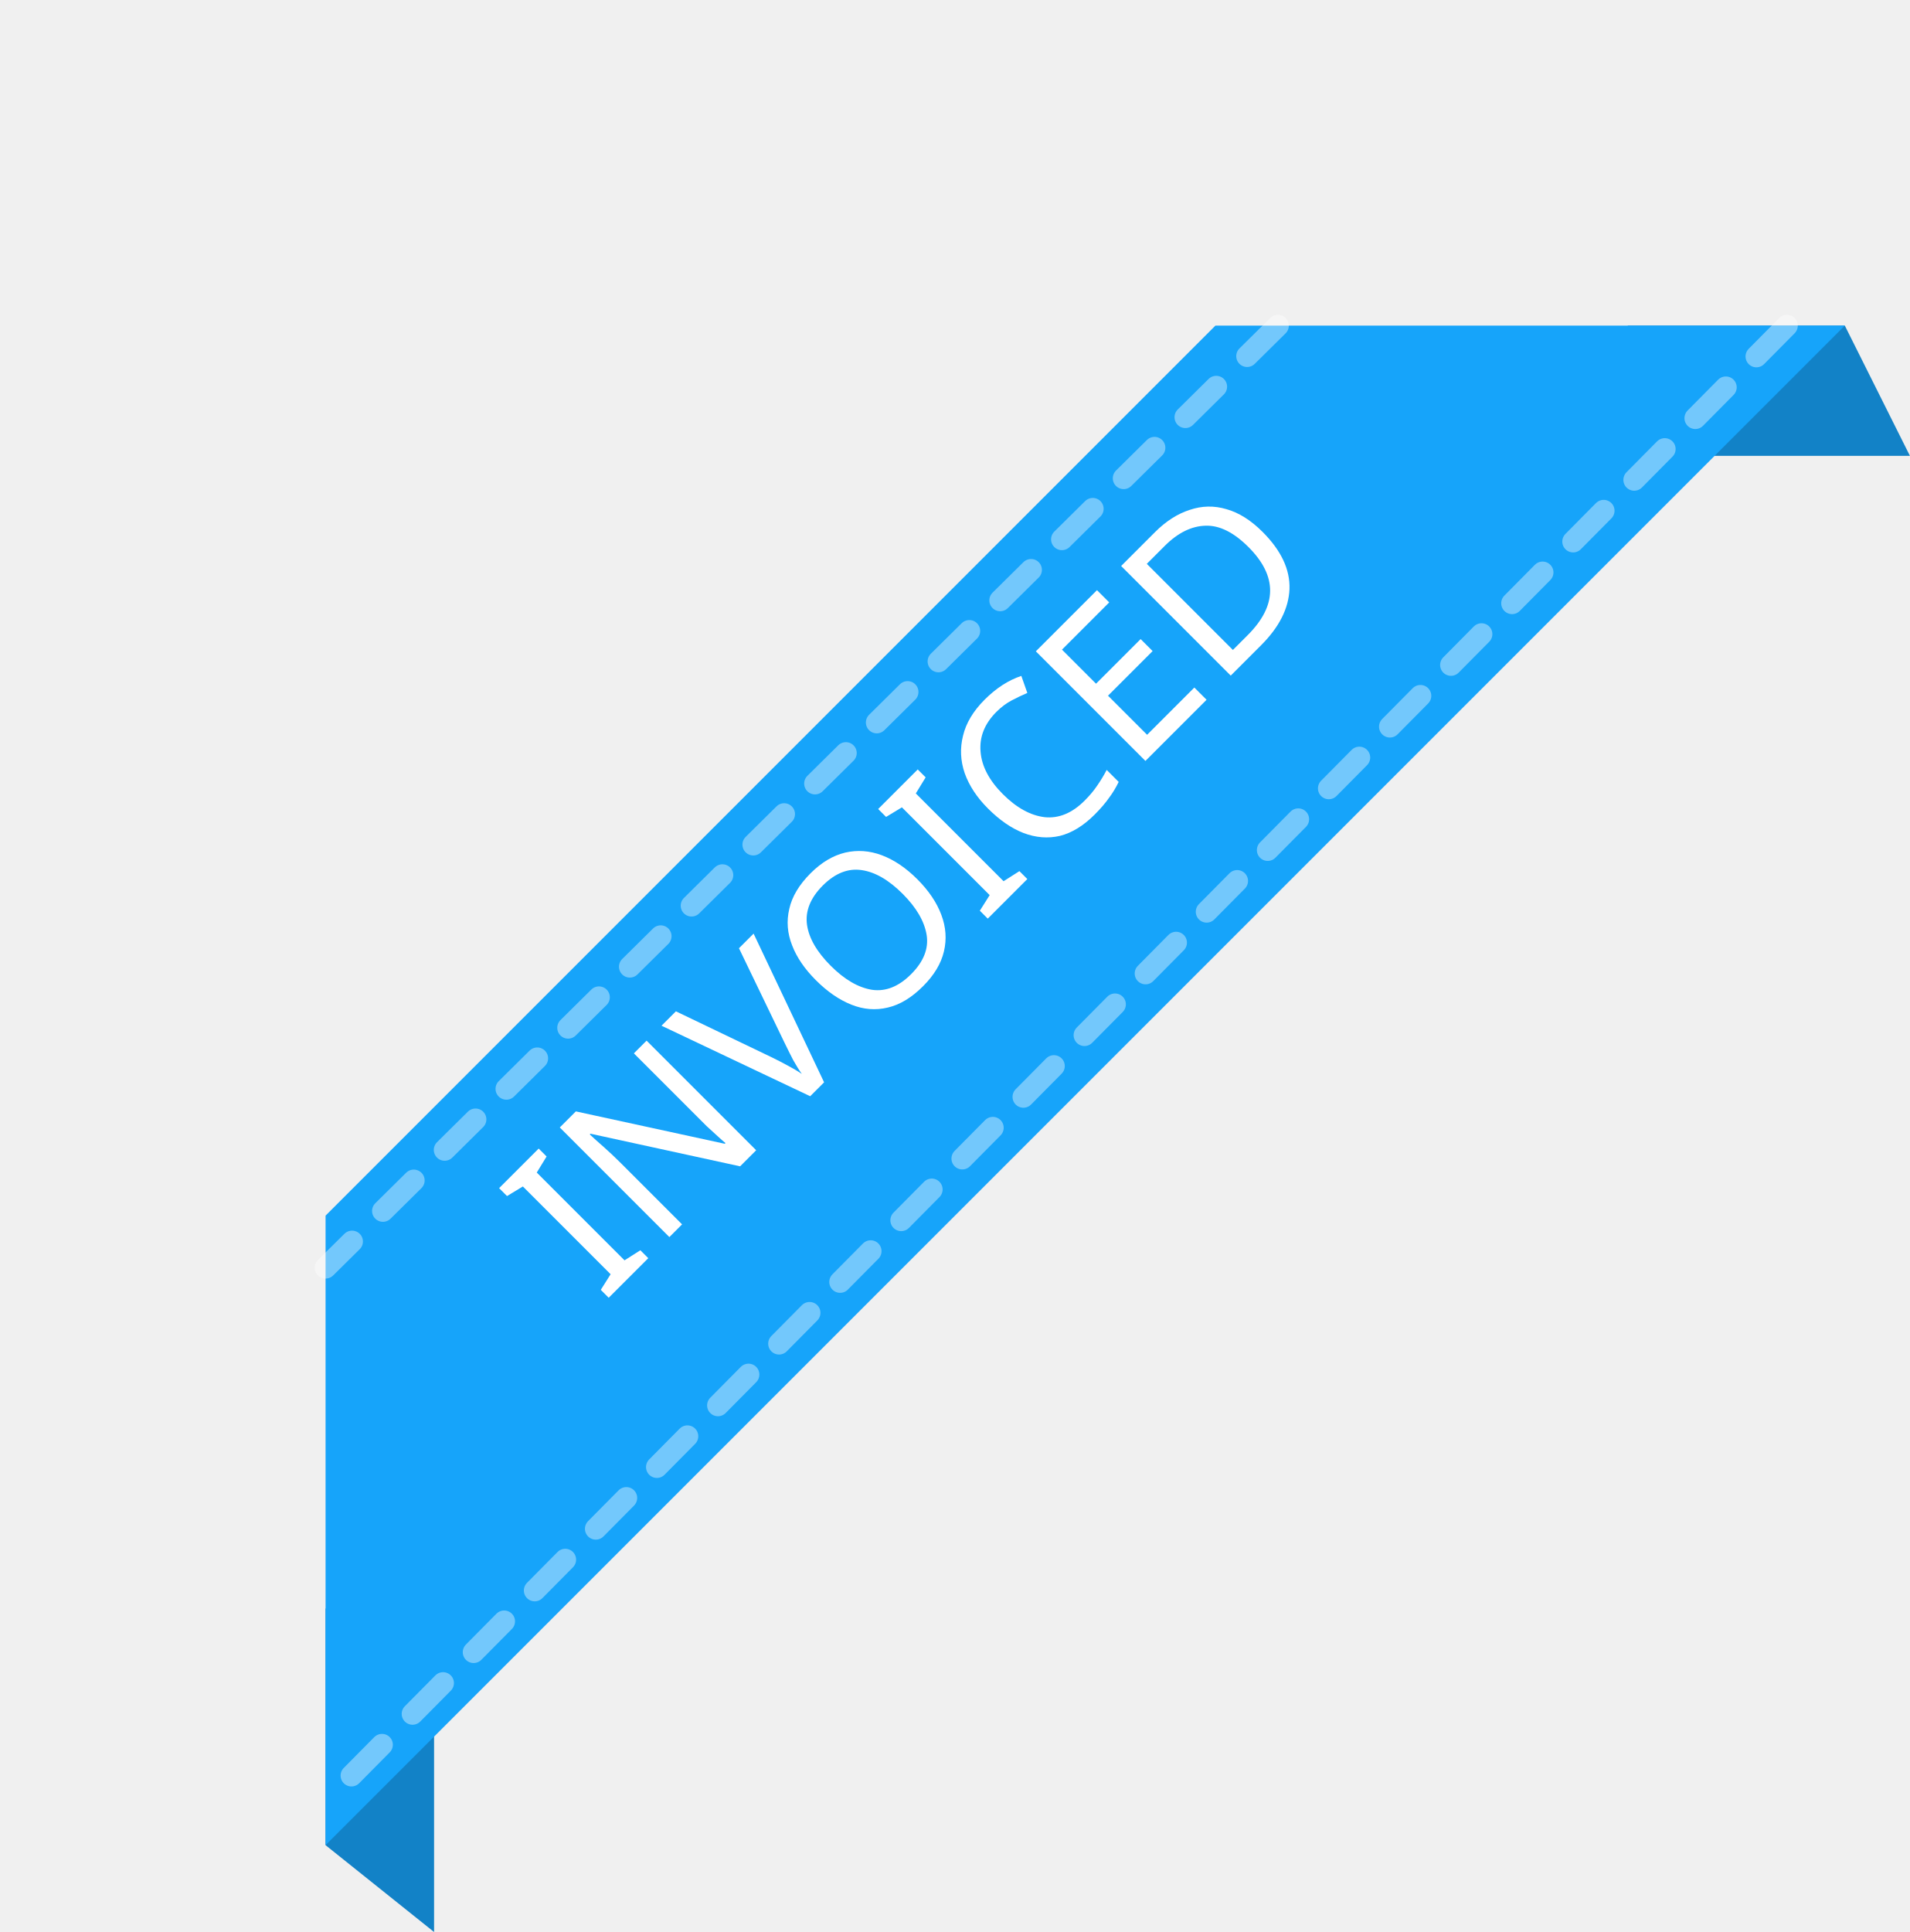
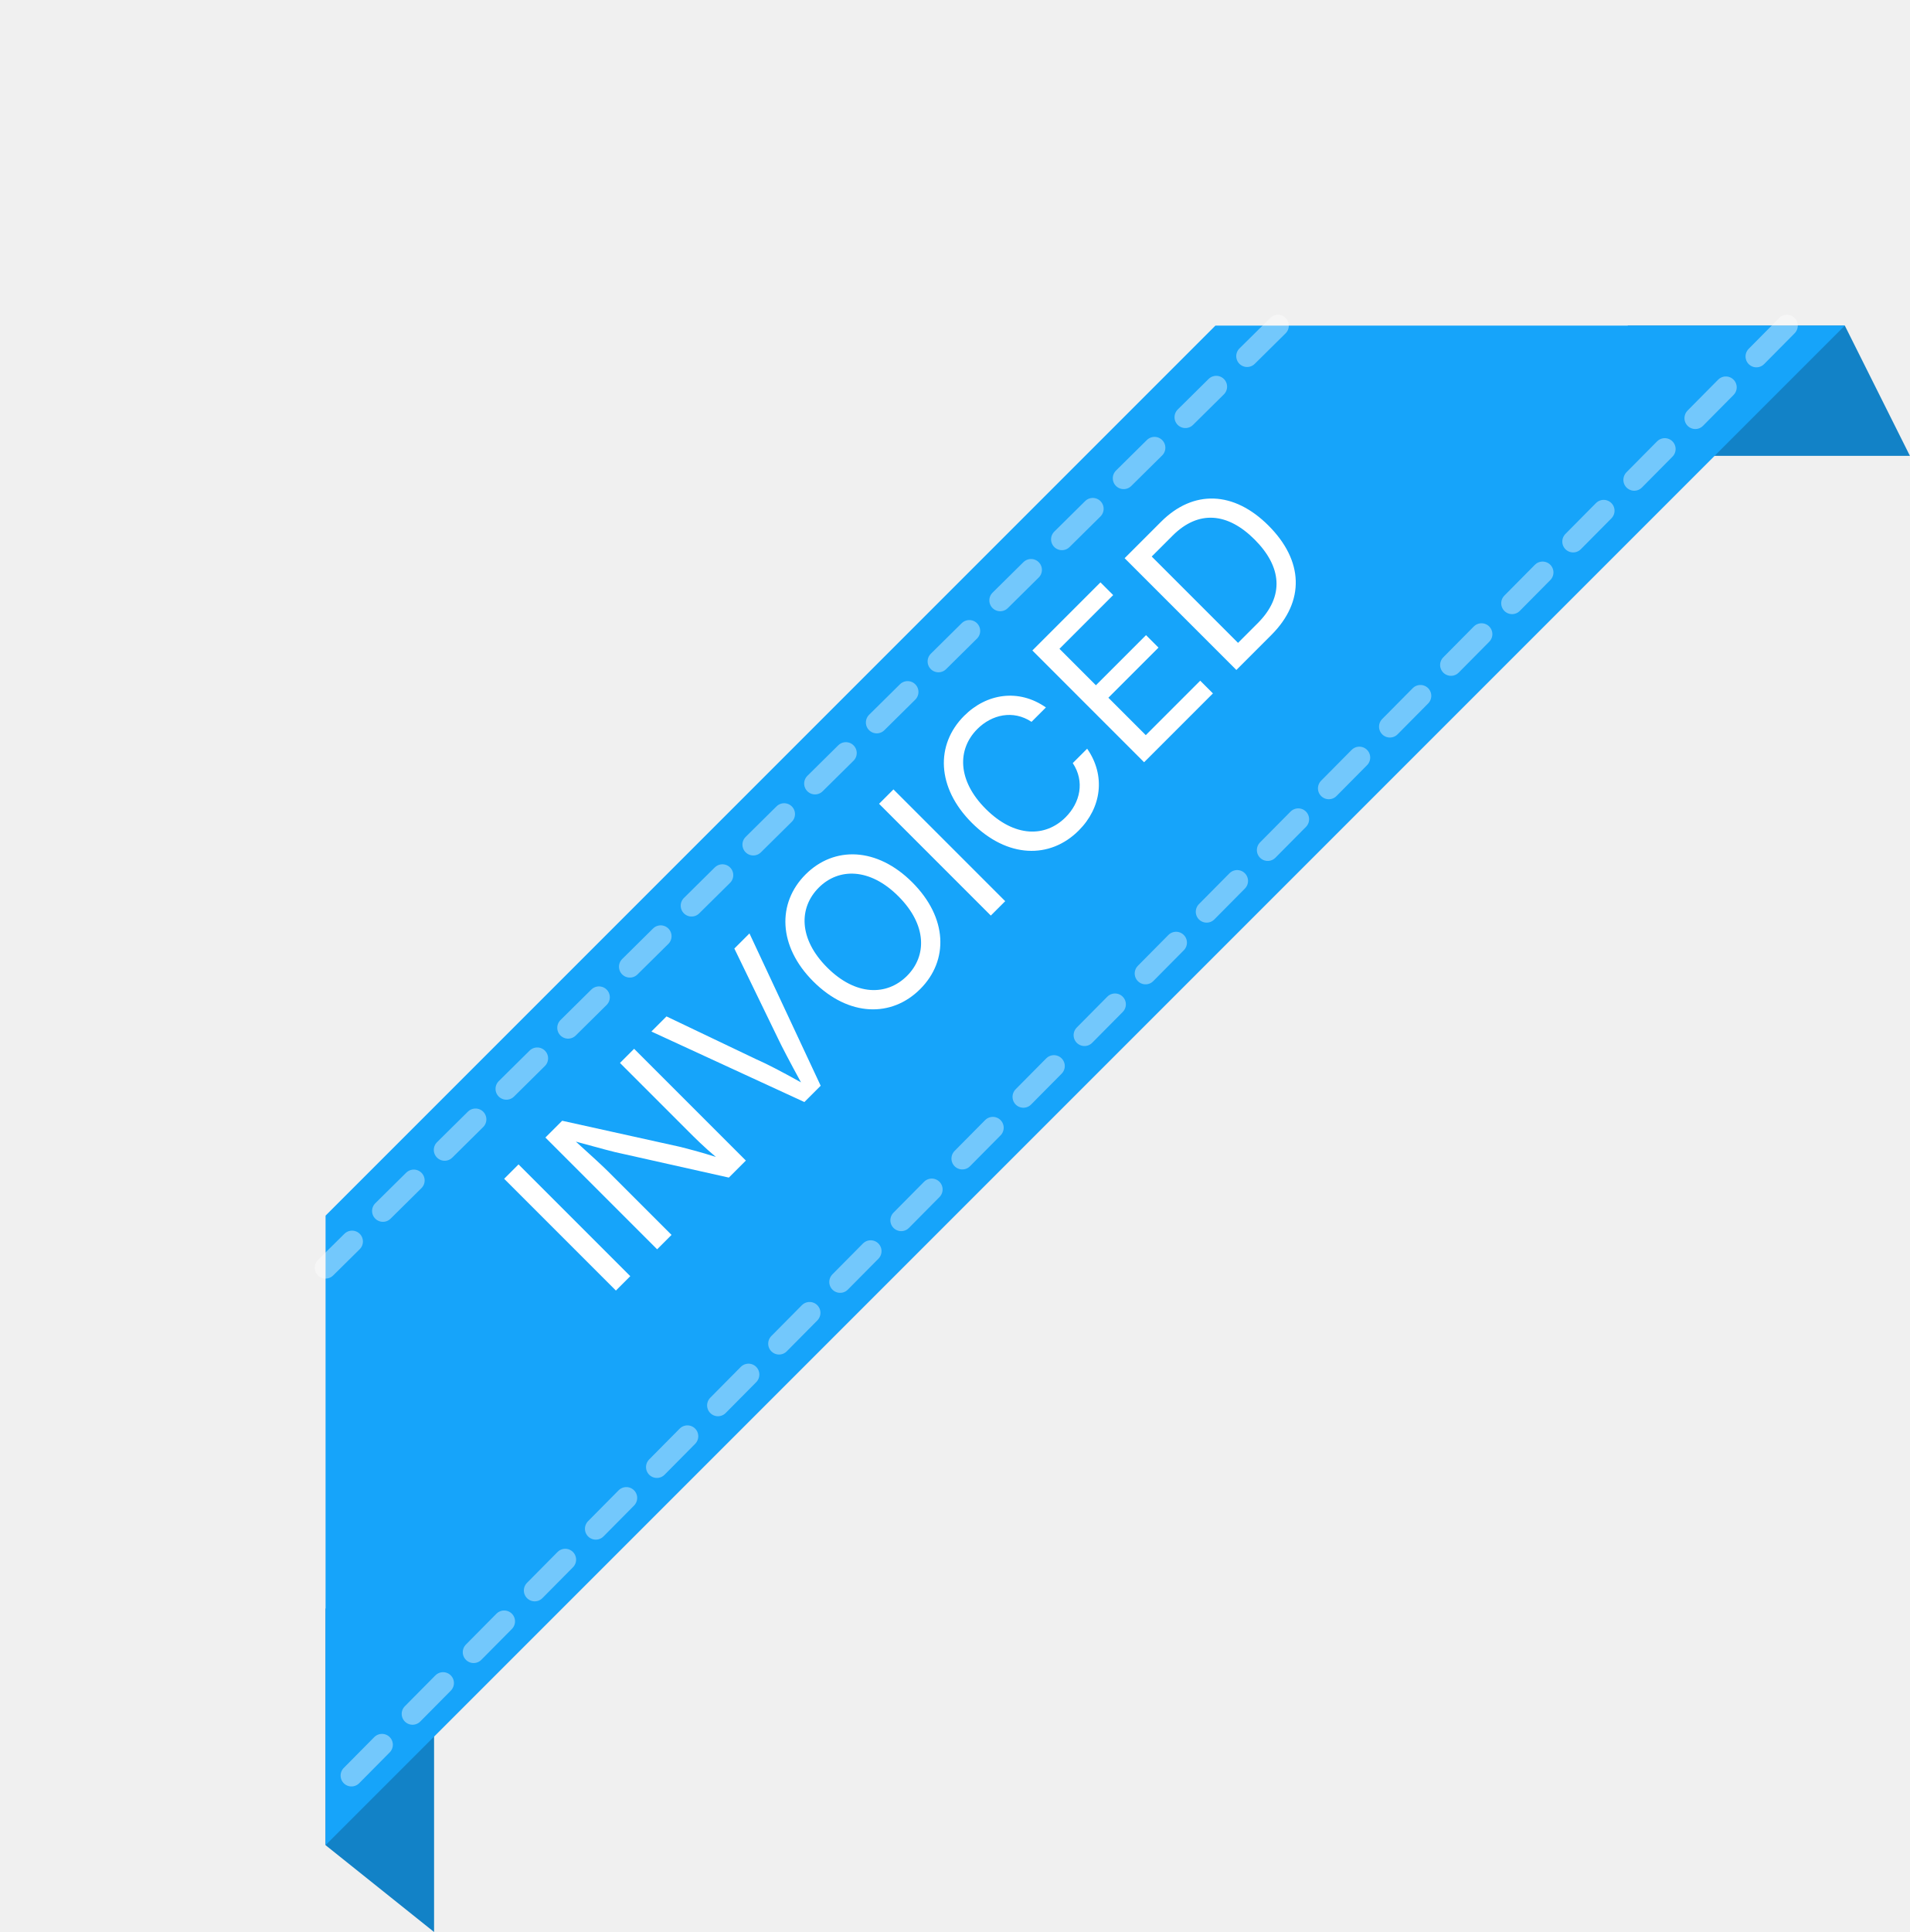
<svg xmlns="http://www.w3.org/2000/svg" width="88" height="89" viewBox="0 0 88 89">
  <g fill="none" fill-rule="evenodd">
    <g>
      <g>
        <path fill="#1282C7" d="M15 74.109L20 69 20 89 15 85z" transform="translate(-519 -1298) translate(519 1298)" />
        <path fill="#1282C7" d="M78 15L88 15 88 21 75 21z" transform="translate(-519 -1298) translate(519 1298) matrix(-1 0 0 1 163 0)" />
        <path fill="#16A4FA" d="M13.759 32.497L71.741 32.497 92.247 53.003 -6.747 53.003z" transform="translate(-519 -1298) translate(519 1298) rotate(-45 42.75 42.75)" />
-         <text fill="#FFF" font-family="Graphik-Semibold, Graphik" font-size="10" font-weight="500" transform="translate(-519 -1298) translate(519 1298) rotate(-45 44 41)">
+         <text fill="#FFF" font-family="Inter" font-size="10" font-weight="400" transform="translate(-519 -1298) translate(519 1298) rotate(-45 44 41)">
          <tspan x="19.03" y="43">INVOICED</tspan>
        </text>
        <path stroke="#FFF" stroke-dasharray="2" stroke-linecap="round" stroke-linejoin="round" d="M58.882 15L15 58.399M82.333 15L15 83" opacity=".4" transform="translate(-519 -1298) translate(519 1298)" />
      </g>
    </g>
  </g>
</svg>
